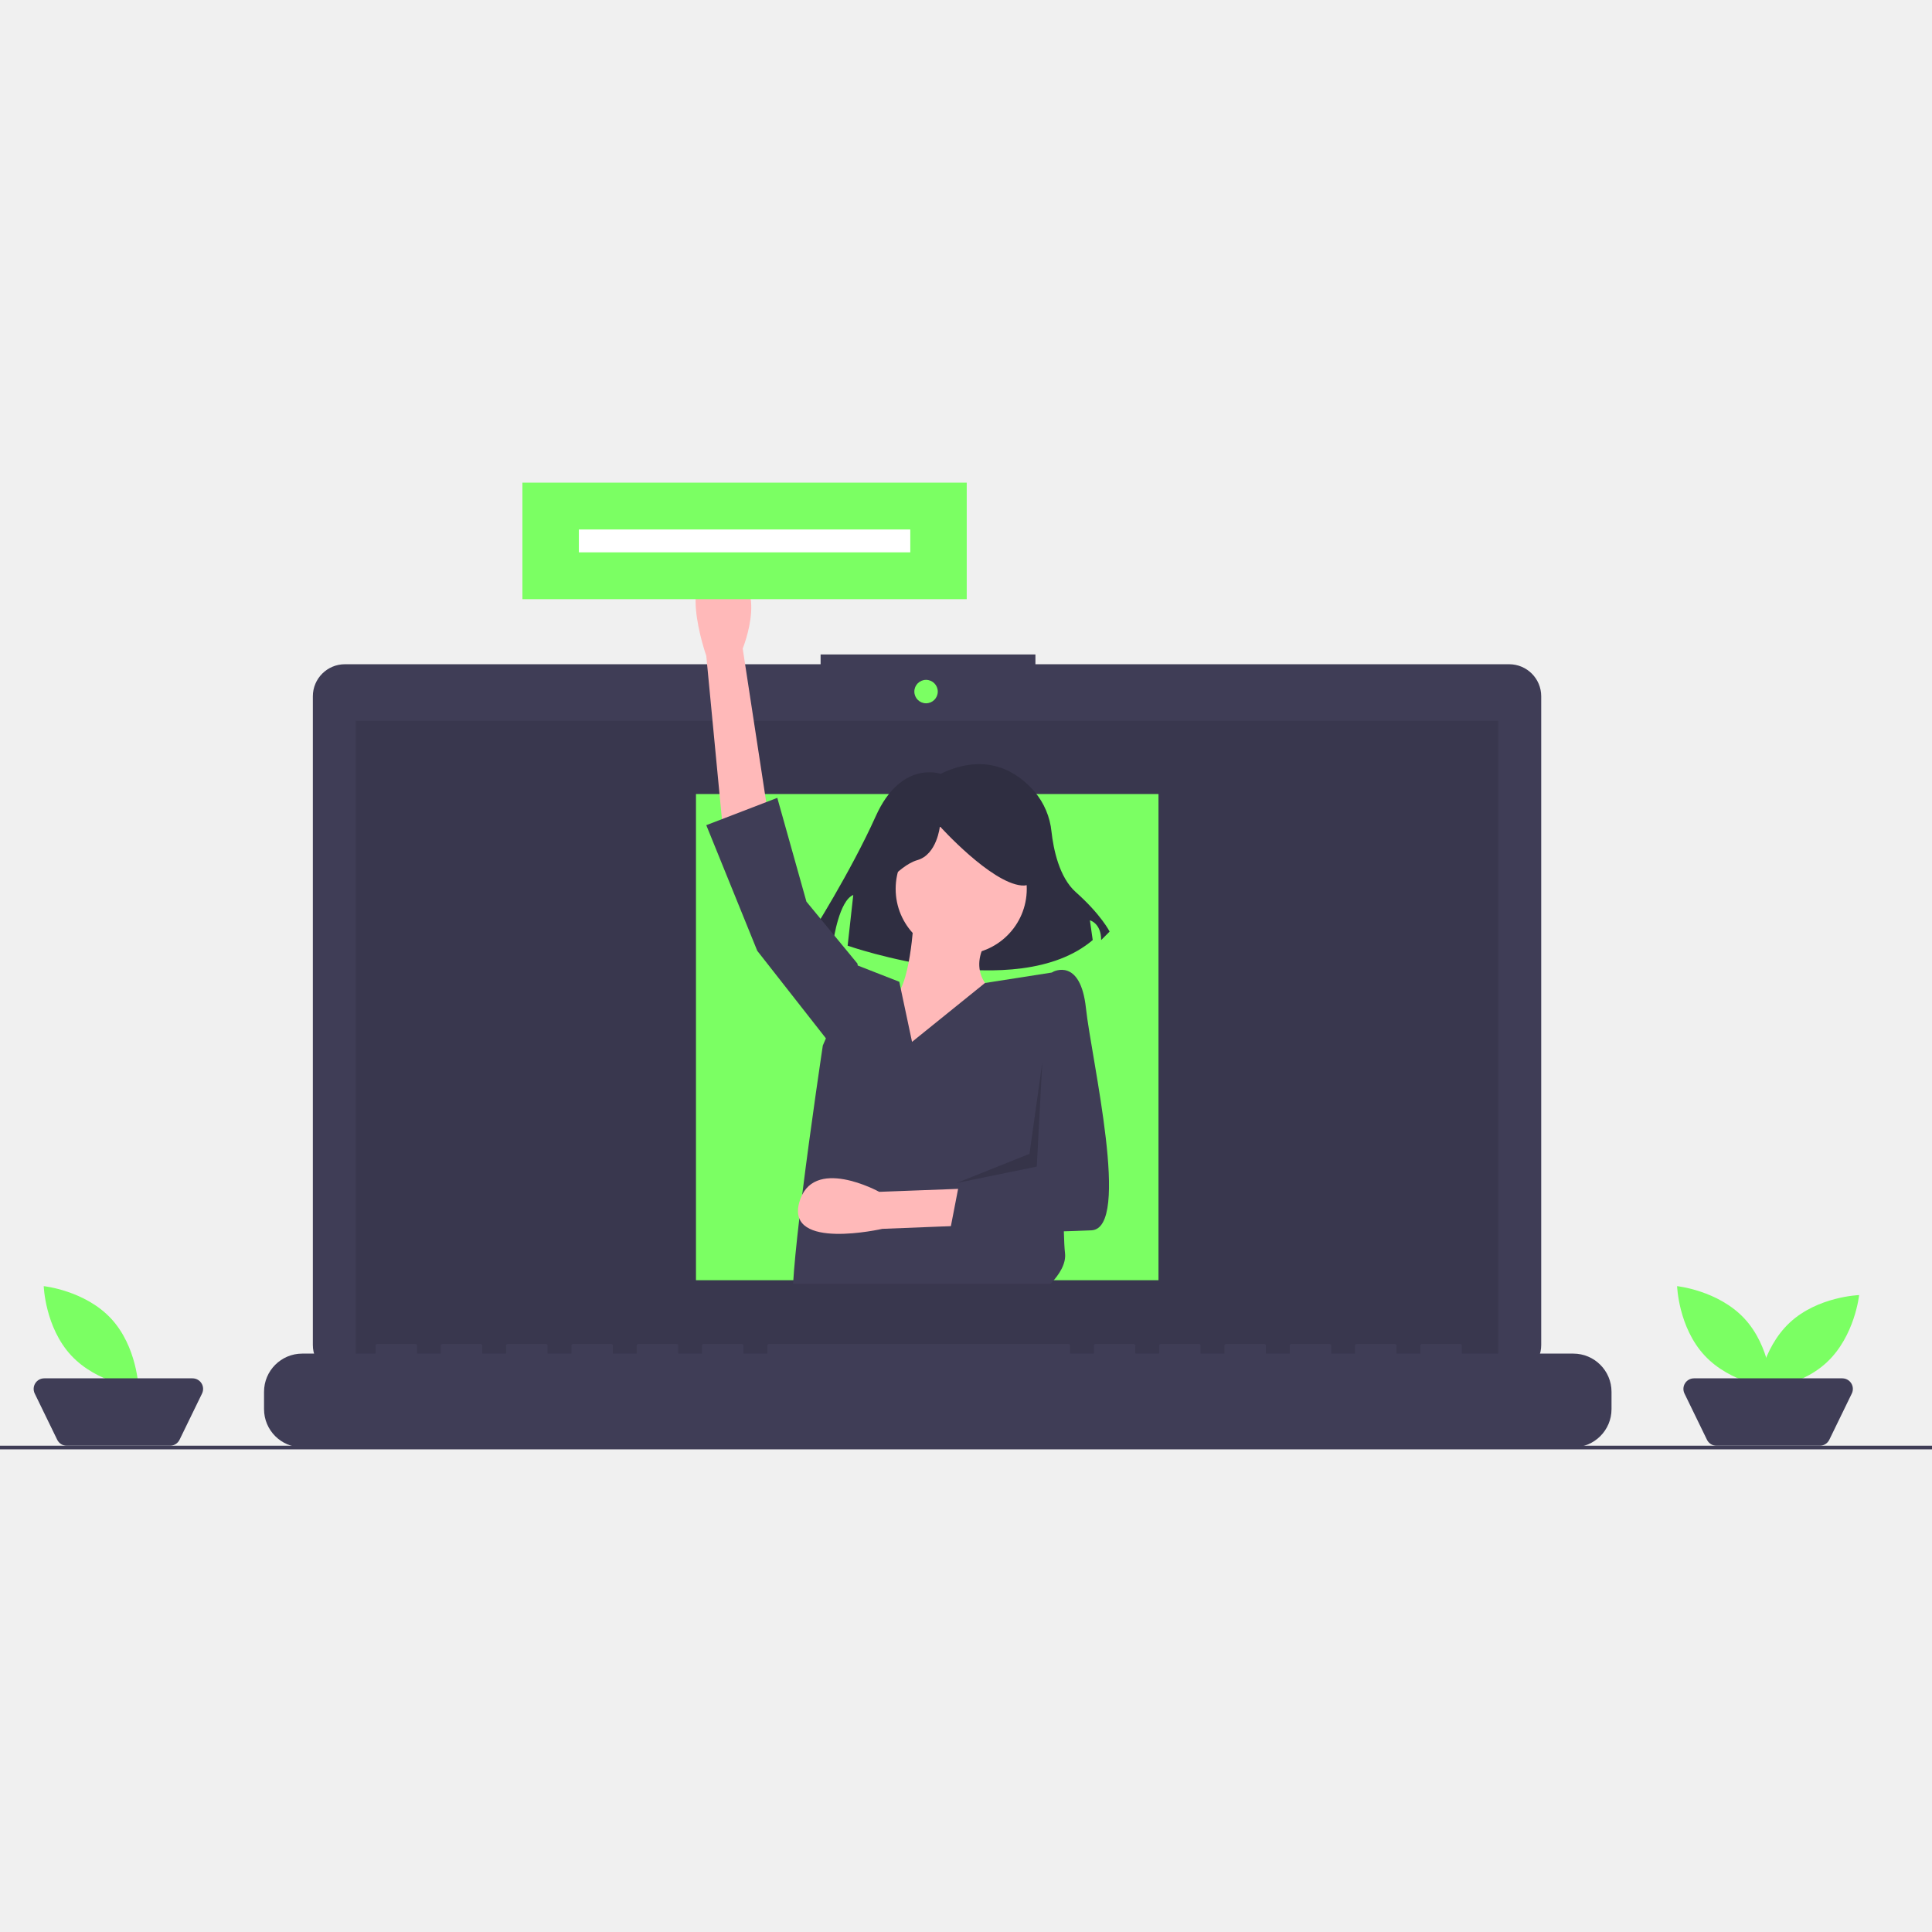
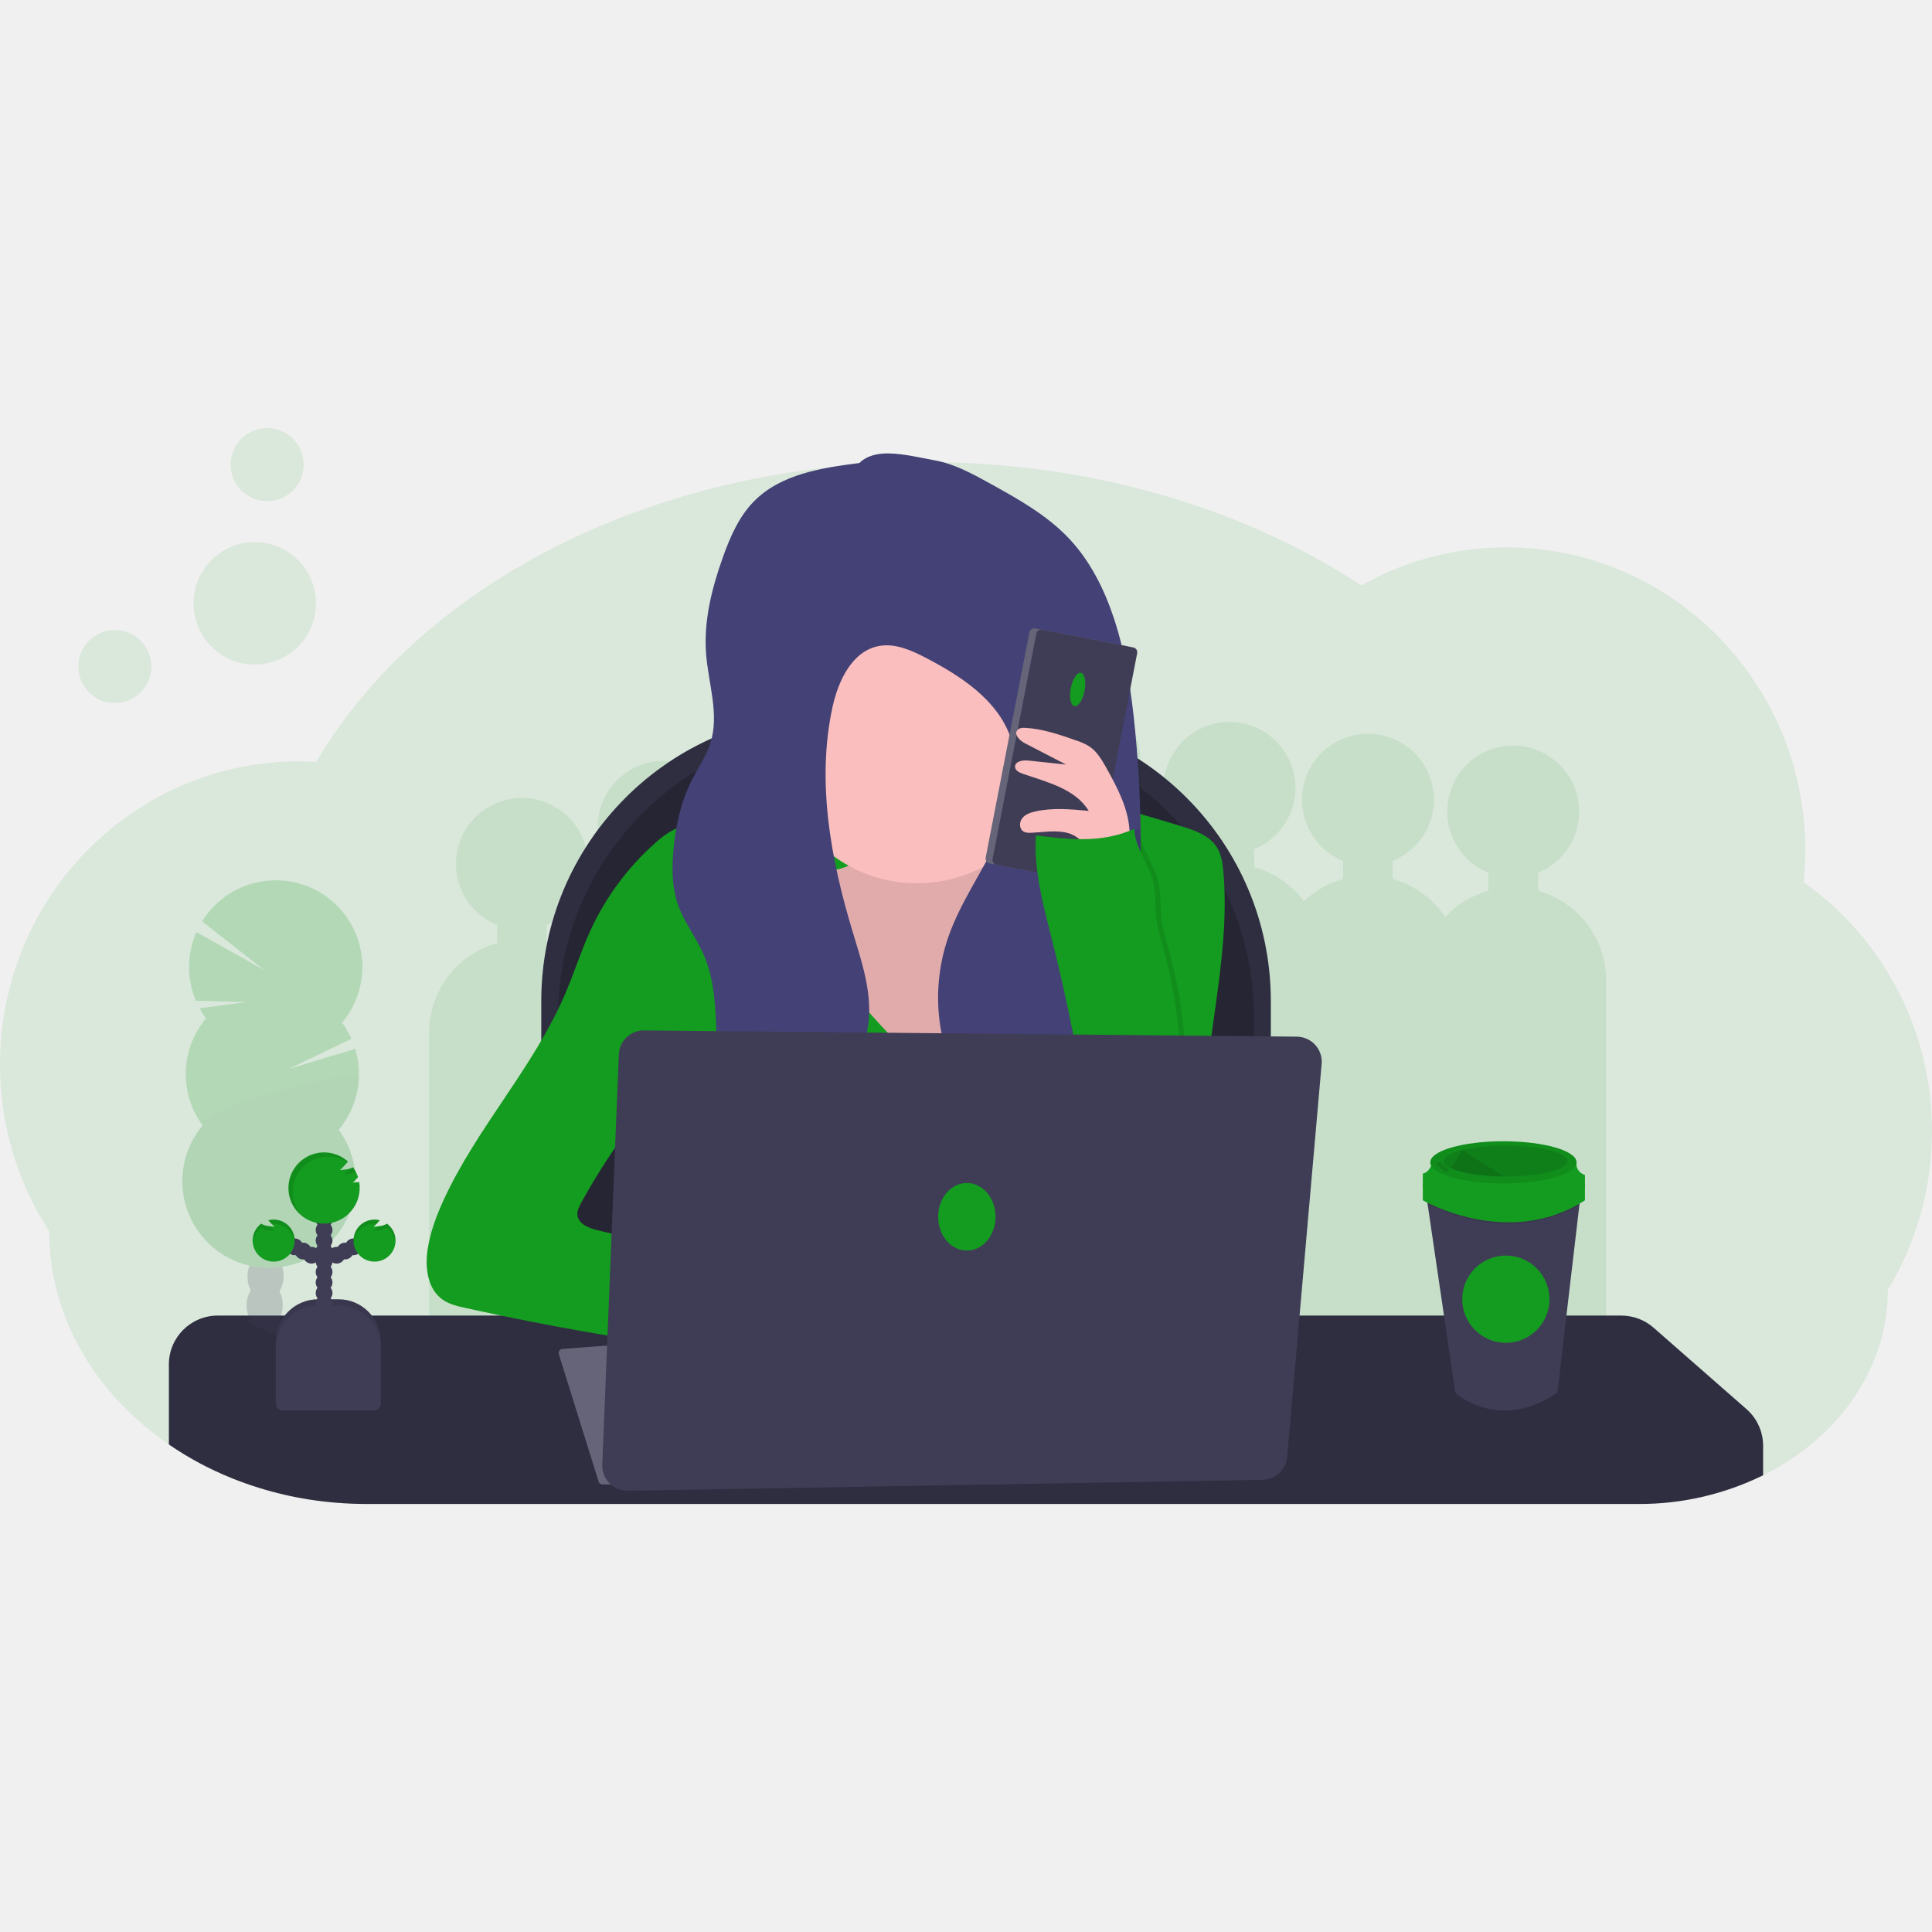
- <svg xmlns="http://www.w3.org/2000/svg" id="b665ac0c-e2fc-4bb5-9b25-39c3bd142587" data-name="Layer 1" width="450" height="450" viewBox="0 0 1061 530.892">
-   <path d="M898.293,284.281H638.123v-5.362h-117.971v5.362H258.91a17.599,17.599,0,0,0-17.599,17.599V658.131A17.599,17.599,0,0,0,258.91,675.73H898.293a17.599,17.599,0,0,0,17.599-17.599V301.879A17.599,17.599,0,0,0,898.293,284.281Z" transform="translate(-69.5 -184.5538)" fill="#3f3d56" />
-   <rect x="195.406" y="130.828" width="627.391" height="353.913" opacity="0.1" />
-   <circle cx="508.565" cy="114.742" r="6.435" fill="#7bff63" />
-   <path d="M933.507,662.86H872.278v-4.412a.875.875,0,0,0-.875-.875h-20.993a.875.875,0,0,0-.875.875v4.412H836.415v-4.412a.875.875,0,0,0-.875-.875H814.547a.875.875,0,0,0-.875.875v4.412H800.552v-4.412a.875.875,0,0,0-.875-.875H778.684a.875.875,0,0,0-.875.875v4.412H764.689v-4.412a.875.875,0,0,0-.875-.875H742.822a.875.875,0,0,0-.875.875v4.412H728.826v-4.412a.875.875,0,0,0-.875-.875H706.959a.875.875,0,0,0-.875.875v4.412H692.963v-4.412a.875.875,0,0,0-.875-.875H671.096a.875.875,0,0,0-.875.875v4.412H657.1v-4.412a.875.875,0,0,0-.875-.875H491.781a.875.875,0,0,0-.875.875v4.412H477.786v-4.412a.875.875,0,0,0-.875-.875H455.918a.875.875,0,0,0-.875.875v4.412H441.923v-4.412a.875.875,0,0,0-.875-.875h-20.993a.875.875,0,0,0-.875.875v4.412H406.06v-4.412a.875.875,0,0,0-.875-.875H384.193a.875.875,0,0,0-.875.875v4.412H370.197v-4.412a.875.875,0,0,0-.875-.875H348.33a.875.875,0,0,0-.875.875v4.412H334.335v-4.412a.875.875,0,0,0-.875-.875H312.467a.875.875,0,0,0-.875.875v4.412H298.472v-4.412a.875.875,0,0,0-.875-.875H276.604a.875.875,0,0,0-.875.875v4.412h-40.236A20.993,20.993,0,0,0,214.5,683.853v9.492a20.993,20.993,0,0,0,20.993,20.993H933.507A20.993,20.993,0,0,0,954.5,693.346v-9.492A20.993,20.993,0,0,0,933.507,662.86Z" transform="translate(-69.5 -184.5538)" fill="#3f3d56" />
-   <rect x="382.209" y="171" width="254" height="267" fill="#7bff63" />
-   <path d="M586.05,344.47s-21.658-7.735-35.581,23.205-35.581,64.975-35.581,64.975l12.376,3.094s3.094-21.658,10.829-24.752l-3.094,27.846s92.821,32.487,134.591-3.094l-1.547-10.829s6.188,1.547,6.188,10.829l4.641-4.641s-4.641-9.282-18.564-21.658c-9.139-8.123-12.279-23.577-13.358-33.24a40.224,40.224,0,0,0-9.261-21.905C628.436,343.577,611.576,332.179,586.05,344.47Z" transform="translate(-69.5 -184.5538)" fill="#2f2e41" />
-   <path d="M466.371,373.661l-9-94s-18-51,9-47,11,43,11,43l15,98Z" transform="translate(-69.5 -184.5538)" fill="#ffb9b9" />
-   <circle cx="527.871" cy="223.107" r="36" fill="#ffb9b9" />
-   <path d="M571.371,423.661s-2,41-12,44-38,36-25,46,88,3,88,3l-7-52s-16-11-3-30Z" transform="translate(-69.5 -184.5538)" fill="#ffb9b9" />
-   <path d="M646.439,624.554H505.039c.51-9.05,1.79-21.83,3.43-35.88.5-4.26,1.03-8.65,1.58-13.08,4.85-39.05,11.32-81.93,11.32-81.93l1.7-3.93,17.3-40.07.18.07,22.82,8.93.81,3.84,6.19,29.16,40.05-32.33,36.95-5.78,2.5-.39,4.5,42.5s-.2,9.5-.41,23.03c-.24,15.55-.5,36.43-.48,54.32.01,8.55.08,16.42.25,22.7.14,5.29.35,9.46.64,11.95C655.039,613.334,651.479,619.224,646.439,624.554Z" transform="translate(-69.5 -184.5538)" fill="#3f3d56" />
-   <polygon points="471.871 270.107 470.871 264.107 442.871 230.107 426.871 173.107 387.871 188.107 415.871 257.107 455.871 308.107 471.871 270.107" fill="#3f3d56" />
-   <path d="M550.077,411.966s12.376-17.017,23.205-20.111,12.376-18.564,12.376-18.564,27.846,30.94,44.864,32.487,1.547-37.129,1.547-37.129l-30.94-7.735-29.393,3.094L548.53,379.479Z" transform="translate(-69.5 -184.5538)" fill="#2f2e41" />
-   <path d="M649.709,590.554l-95.672,3.795s-52.72,12.068-45.667-14.3,43.974-6.026,43.974-6.026l99.071-3.729Z" transform="translate(-69.5 -184.5538)" fill="#ffb9b9" />
-   <path d="M638.871,460.161l9-7s15-8,18,20,25,121,3,122-78,2-78,2l6-31,46-3Z" transform="translate(-69.5 -184.5538)" fill="#3f3d56" />
-   <polygon points="572.371 318.607 569.371 375.607 525.371 384.607 565.371 368.607 572.371 318.607" opacity="0.15" />
-   <rect x="286.9" width="244" height="64" fill="#7bff63" />
-   <rect y="528.892" width="1061" height="2" fill="#3f3d56" />
-   <path d="M1027.457,643.582c14.376,15.426,15.119,38.1,15.119,38.1s-22.565-2.338-36.941-17.764-15.119-38.1-15.119-38.1S1013.081,628.156,1027.457,643.582Z" transform="translate(-69.5 -184.5538)" fill="#7bff63" />
-   <path d="M1072.714,667.661c-15.426,14.376-38.1,15.119-38.1,15.119s2.338-22.565,17.764-36.941,38.1-15.119,38.1-15.119S1088.141,653.285,1072.714,667.661Z" transform="translate(-69.5 -184.5538)" fill="#7bff63" />
-   <path d="M1068.88,713.446H1012.141a5.803,5.803,0,0,1-5.219-3.265l-12.353-25.393a5.803,5.803,0,0,1,5.219-8.342h81.446a5.803,5.803,0,0,1,5.219,8.342l-12.353,25.393A5.803,5.803,0,0,1,1068.88,713.446Z" transform="translate(-69.5 -184.5538)" fill="#3f3d56" />
-   <path d="M130.457,643.582c14.376,15.426,15.119,38.1,15.119,38.1s-22.565-2.338-36.941-17.764-15.119-38.1-15.119-38.1S116.081,628.156,130.457,643.582Z" transform="translate(-69.5 -184.5538)" fill="#7bff63" />
-   <path d="M162.88,713.446H106.141a5.803,5.803,0,0,1-5.219-3.265l-12.353-25.393a5.803,5.803,0,0,1,5.219-8.342h81.446a5.803,5.803,0,0,1,5.219,8.342l-12.353,25.393A5.803,5.803,0,0,1,162.88,713.446Z" transform="translate(-69.5 -184.5538)" fill="#3f3d56" />
-   <rect x="317.9" y="25.723" width="182" height="12.554" fill="#fff" />
+ <svg xmlns="http://www.w3.org/2000/svg" id="a154b3ae-224e-4b43-86b8-0ffeb27982c5" data-name="Layer 1" width="450" height="450" viewBox="0 0 1144 637">
+   <path d="M1172,547.81a180.56,180.56,0,0,1-26.12,93.88c0,34.62-16.14,66-42.32,88.87a144.74,144.74,0,0,1-21.08,15.28c-.3.19-.61.37-.92.55-.56.33-1.12.66-1.69,1l-.53.31h0c-2.39,1.35-4.83,2.65-7.32,3.87a165.67,165.67,0,0,1-73.76,17H245.17q-9,0-17.84-.72a211.15,211.15,0,0,1-61.06-14.14q-5.72-2.26-11.22-4.86-2.62-1.23-5.19-2.53c-1.07-.54-2.14-1.1-3.2-1.66A190.5,190.5,0,0,1,128,733.32a183.89,183.89,0,0,1-15.8-12.12C78.17,692,57.12,651.59,57.12,607A180.5,180.5,0,0,1,28,508.32c0-99.14,79.24-179.51,177-179.51,3,0,6,.09,9,.25.43,0,.85,0,1.28.06,16.48-28.09,38.51-53.9,65-76.62,72.24-61.9,177.82-100.92,295.43-100.92,98.82,0,189.15,27.55,258.34,73.07A174.18,174.18,0,0,1,920,202.1c97.74,0,177,80.37,177,179.51a184.9,184.9,0,0,1-1,18.78A180,180,0,0,1,1172,547.81Z" transform="translate(-28 -131.5)" fill="#139c1f" opacity="0.1" />
+   <path d="M938.69,405.47V394.74a39.05,39.05,0,1,0-29.38,0v10.73A55,55,0,0,0,883.77,421a55.08,55.08,0,0,0-31.08-22.52V387.74a39.05,39.05,0,1,0-29.38,0v10.73a55,55,0,0,0-23.21,13.16,55.08,55.08,0,0,0-29.41-20.16V380.74a39.05,39.05,0,1,0-29.38,0v10.73a55,55,0,0,0-26,16.06,55.09,55.09,0,0,0-36.57-33.06V363.74a39.05,39.05,0,1,0-29.38,0v10.73a55,55,0,0,0-40,47.77,54.62,54.62,0,0,0-16.57-7.77V403.74a39.05,39.05,0,1,0-29.38,0v10.73a55.18,55.18,0,0,0-34.66,28.7,54.58,54.58,0,0,0-15-6.7V425.74a39.05,39.05,0,1,0-29.38,0v10.73a54.29,54.29,0,0,0-14.21,6.22,55.14,55.14,0,0,0-34.41-28.22V403.74a39.05,39.05,0,1,0-29.38,0v10.73a55.1,55.1,0,0,0-35.87,31.36,55,55,0,0,0-18.75-9.36V425.74a39.05,39.05,0,1,0-29.38,0v10.73a55,55,0,0,0-40.31,53v248H392v-22h52v22H554v-22h79v-40h68v17h82v7h86v7H979v-248A55,55,0,0,0,938.69,405.47Z" transform="translate(-28 -131.5)" fill="#139c1f" opacity="0.1" />
+   <path d="M490.78,169h91.43A170.28,170.28,0,0,1,752.5,339.28V570a0,0,0,0,1,0,0h-432a0,0,0,0,1,0,0V339.28A170.28,170.28,0,0,1,490.78,169Z" fill="#2f2e41" />
+   <path d="M500.78,178.28h71.43A170.28,170.28,0,0,1,742.5,348.56V560.71a0,0,0,0,1,0,0h-412a0,0,0,0,1,0,0V348.56A170.28,170.28,0,0,1,500.78,178.28Z" opacity="0.2" />
+   <path d="M1072,734.09v17.46a165.67,165.67,0,0,1-73.76,17H245.17q-9,0-17.84-.72a211.15,211.15,0,0,1-61.06-14.14q-5.72-2.26-11.22-4.86-2.62-1.23-5.19-2.53c-1.07-.54-2.14-1.1-3.2-1.66A190.5,190.5,0,0,1,128,733.32V685.9A28.9,28.9,0,0,1,156.9,657H988.13a28.9,28.9,0,0,1,19,7.17l55,48.2A28.87,28.87,0,0,1,1072,734.09Z" transform="translate(-28 -131.5)" fill="#2f2e41" />
+   <path d="M510.67,357.31q-32.71,2.16-65.17,7c-6.15.92-12.39,1.94-18,4.66a52.8,52.8,0,0,0-11.94,8.56,157.38,157.38,0,0,0-38,51.53c-5.57,12.15-9.57,25-14.82,37.25-18.69,43.75-52.59,79.53-72.32,122.82-4.27,9.37-7.87,19.15-9.3,29.34-1.48,10.54.2,22.84,8.86,29,4,2.83,8.86,4,13.62,5a1641.51,1641.51,0,0,0,181.57,29.65c-6.61-6.38-8.82-16.27-7.95-25.41s4.46-17.78,8-26.25q-51.81-11.43-103.36-24c-5.13-1.25-11.29-3.6-11.92-8.84-.32-2.67,1-5.24,2.3-7.59a407.17,407.17,0,0,1,52.4-74c0,28.06-1.39,59.75-1.39,87.82H747.35a248,248,0,0,1-6.84-48.85C739,501.24,757.1,447.89,752.4,394.24c-.44-4.95-1.12-10.05-3.71-14.29-4.47-7.32-13.39-10.35-21.59-12.85-31.44-9.56-63.54-19.23-96.4-18.48-9.77.23-19.5,1.37-29.21,2.52C571.9,354.63,540.4,355.34,510.67,357.31Z" transform="translate(-28 -131.5)" fill="#139c1f" />
+   <path d="M358.88,679.82l23.6,75.53a2.36,2.36,0,0,0,2.25,1.65H486l-24-88-101.06,7.77A2.36,2.36,0,0,0,358.88,679.82Z" transform="translate(-28 -131.5)" fill="#656478" />
+   <path d="M532,389.79c-4.4,2.53-9.53,3.44-14.53,4.31l-32.27,5.6c-6.28,1.09-12.89,2.33-17.73,6.48-9.9,8.47-7.76,24.06-4.76,36.74l6,25.44c4.52,19.12,9.14,38.47,18.41,55.79,16.19,30.23,45.89,52,78.55,62.49,11.67,3.75,24,6.19,36.18,4.85,23.86-2.62,44.27-19.63,56.85-40.08s18.57-44.17,24.06-67.55c5.27-22.38,10.28-45.08,9.94-68.08-.1-7.16-.82-14.64-4.64-20.71-8.37-13.33-27.34-14.33-42.89-11.87-2.42.39-4.93.81-7.26.08-7-2.18-7.16-11.79-10.16-18.46-5.67-12.58-22.49-14.81-36.24-13.67s-35.16,2.61-47.14,10.4C532.85,369,545.51,382,532,389.79Z" transform="translate(-28 -131.5)" fill="#fbbebe" />
+   <path d="M532,389.79c-4.4,2.53-9.53,3.44-14.53,4.31l-32.27,5.6c-6.28,1.09-12.89,2.33-17.73,6.48-9.9,8.47-7.76,24.06-4.76,36.74l6,25.44c4.52,19.12,9.14,38.47,18.41,55.79,16.19,30.23,45.89,52,78.55,62.49,11.67,3.75,24,6.19,36.18,4.85,23.86-2.62,44.27-19.63,56.85-40.08s18.57-44.17,24.06-67.55c5.27-22.38,10.28-45.08,9.94-68.08-.1-7.16-.82-14.64-4.64-20.71-8.37-13.33-27.34-14.33-42.89-11.87-2.42.39-4.93.81-7.26.08-7-2.18-7.16-11.79-10.16-18.46-5.67-12.58-22.49-14.81-36.24-13.67s-35.16,2.61-47.14,10.4C532.85,369,545.51,382,532,389.79Z" transform="translate(-28 -131.5)" opacity="0.1" />
+   <path d="M505.29,418.45c4.88,10.24,8.54,21.1,14.44,30.79,4.69,7.7,10.7,14.49,16.68,21.24C551.9,488,567.59,505.66,586.76,519a222.93,222.93,0,0,1,55.37-109c8.26-8.87,18.6-17.61,30.72-17.28,7.52.21,14.46,3.94,20.72,8.09,7,4.63,13.62,10,18.65,16.67,7.95,10.62,11.38,24.07,12,37.32s-1.44,26.47-3.48,39.57l-10.5,67.71c-.61,3.92-1.46,8.25-4.66,10.6a14.67,14.67,0,0,1-6,2.16c-38.17,7.43-77.51,2.61-116.4,2.23-43-.41-87.19,4.49-127.92-9.19-2.13-.72-4.34-1.55-5.78-3.26a12.06,12.06,0,0,1-2-4.31c-9.49-30.72-1.88-63.73,3.75-95.38a748.38,748.38,0,0,0,9.51-75.78c.17-2.29,25.33,2.77,28.14,4.39C496.53,398.07,501.61,410.73,505.29,418.45Z" transform="translate(-28 -131.5)" fill="#139c1f" />
+   <g opacity="0.2">
+     <path d="M194.87,668.29c0,.46-.05.91-.1,1.35q-5.72-2.26-11.22-4.86a9.1,9.1,0,0,1-5.19-2.53c-1.07-.54-2.14-1.1-3.2-1.66a13.68,13.68,0,0,1,.81-1.46c2.06-3.26,5.19-5.3,8.64-5.19s6.44,2.34,8.29,5.71A16.87,16.87,0,0,1,194.87,668.29Z" transform="translate(-28 -131.5)" fill="#3f3d56" />
+     <path d="M195.41,651.17a16.88,16.88,0,0,1-2.51,8.48c-2.06,3.25-5.19,5.29-8.64,5.18l-.71-.05a9.1,9.1,0,0,1-5.19-2.53,12.53,12.53,0,0,1-2.39-3.12,17.55,17.55,0,0,1,.54-17.12c2.06-3.26,5.19-5.3,8.64-5.19s6.44,2.34,8.29,5.71A16.87,16.87,0,0,1,195.41,651.17Z" transform="translate(-28 -131.5)" fill="#3f3d56" />
+     <ellipse cx="185.25" cy="633.7" rx="14.01" ry="10.7" transform="translate(-481.98 667.38) rotate(-88.19)" fill="#3f3d56" />
+     <ellipse cx="185.79" cy="616.59" rx="14.01" ry="10.7" transform="translate(-464.35 651.34) rotate(-88.19)" fill="#3f3d56" />
+     <ellipse cx="186.33" cy="599.47" rx="14.01" ry="10.7" transform="translate(-446.72 635.3) rotate(-88.19)" fill="#3f3d56" />
+     <path d="M150,481.05a49.66,49.66,0,0,1-3.8-6l28.26-3.73L144,470.6a51.38,51.38,0,0,1,.31-40.64l40.12,22.44-36.75-28.84a51.28,51.28,0,1,1,82.84,60,51.12,51.12,0,0,1,5.55,9.53L199,510.93l39.33-11.83A51.34,51.34,0,0,1,228.53,547,51.28,51.28,0,1,1,148,544.43a51.28,51.28,0,0,1,2-63.38Z" transform="translate(-28 -131.5)" fill="#139c1f" />
+     <path d="M240.5,515.62a51.06,51.06,0,0,1-12,31.35A51.28,51.28,0,1,1,148,544.43C141.37,535.49,240.68,509.87,240.5,515.62Z" transform="translate(-28 -131.5)" opacity="0.1" />
+   </g>
+   <circle cx="68.02" cy="141.18" r="21.63" fill="#139c1f" opacity="0.1" />
+   <circle cx="158.17" cy="21.63" r="21.63" fill="#139c1f" opacity="0.1" />
+   <circle cx="150.84" cy="103.76" r="36.25" fill="#139c1f" opacity="0.1" />
+   <circle cx="543" cy="185.5" r="84" fill="#fbbebe" />
+   <path d="M536.88,152.17c-22.41,2.84-46.6,6.59-62.44,22.69-8.86,9-14.05,21-18.32,32.88-6.62,18.5-11.55,38-10,57.63,1.38,17.56,7.88,35.52,2.62,52.34-2.42,7.74-7.17,14.5-10.86,21.71-6.84,13.39-10.06,28.4-11.24,43.39-.82,10.31-.66,20.92,2.73,30.69,3.61,10.4,10.65,19.25,15.11,29.31,6.6,14.86,7.26,31.58,7.77,47.83s.94,32.39,1.32,48.58c.24,10.18.26,21.08-5.37,29.57,20.79-8.33,41.87-16.83,59.66-30.43s32.19-33.21,34.49-55.49c1.86-18.06-4.24-35.86-9.5-53.24-13-43-21.4-88.84-11.94-132.75,3.41-15.81,11.7-33.46,27.61-36.37,9.71-1.77,19.4,2.66,28.15,7.24,20.68,10.82,42,24.82,49.7,46.85,7,19.92,1.11,42.11-8,61.13s-21.51,36.51-28.59,56.39c-10.87,30.5-7.81,66.21,10.25,93.08s51.43,43.4,83.52,39.06c-2.51-10.84-10.38-19.6-14.6-29.9-7.67-18.71-2.5-40.23,5.75-58.69S694.21,440,699.37,420.4c3.64-13.8,4.08-28.22,4.06-42.49,0-22.46-1.11-44.93-3.27-67.29s-5.46-45-12.58-66.51c-5.72-17.25-14.05-33.93-26.51-47.16-13.26-14.09-30.52-23.64-47.47-33-10.14-5.58-20.5-11.23-31.88-13.32-9-1.65-18.46-4-27.64-4.15C547.84,146.39,541.28,147.74,536.88,152.17Z" transform="translate(-28 -131.5)" fill="#434175" />
+   <rect x="624.01" y="254.09" width="60.85" height="141.74" rx="2.9" transform="translate(45.9 -250.24) rotate(10.98)" fill="#656478" />
+   <rect x="628.09" y="254.88" width="60.85" height="141.74" rx="2.9" transform="translate(46.13 -251) rotate(10.98)" fill="#3f3d56" />
+   <ellipse cx="666.17" cy="286.29" rx="10.05" ry="4.15" transform="translate(230.2 754.21) rotate(-79.02)" fill="#139c1f" />
+   <path d="M683,332.5c-2.64-4.67-5.46-9.5-9.91-12.49a35,35,0,0,0-8.18-3.67c-9.69-3.39-19.54-6.81-29.79-7.35-1.67-.08-3.58,0-4.67,1.28-2.24,2.63,1.31,6.21,4.38,7.8l24.42,12.65-22.51-2.38c-3.27-.35-7.93.54-7.69,3.82.16,2.15,2.52,3.32,4.56,4,14.45,5,31.15,8.92,39.06,22-10.54-1-21.31-2-31.64.32-2.83.64-5.76,1.63-7.61,3.86s-2.06,6,.27,7.77c1.44,1.07,3.38,1.1,5.18,1,7.33-.35,14.85-1.81,21.89.28s13.29,9.47,10.86,16.39c6.24.56,13.62,0,19.39-2.69,6.36-3,6.21-8.64,5.82-15.44C696,356.33,689.39,343.9,683,332.5Z" transform="translate(-28 -131.5)" fill="#fbbebe" />
+   <path d="M676.69,550.49a1125.21,1125.21,0,0,0-23-116.92c-5-20-10.68-40.34-9.25-60.92,20.66,2.63,39.17,4.58,58.21-3.86.31,10.81,8.15,20,11,30.45,1.91,7,1.19,14.41,1.94,21.62s3,14.2,4.93,21.21a260.23,260.23,0,0,1,6.63,106.74C709.48,550.91,694.32,553.22,676.69,550.49Z" transform="translate(-28 -131.5)" opacity="0.1" />
+   <path d="M673.69,550.49a1125.21,1125.21,0,0,0-23-116.92c-5-20-10.68-40.34-9.25-60.92,20.66,2.63,39.17,4.58,58.21-3.86.31,10.81,8.15,20,11,30.45,1.91,7,1.19,14.41,1.94,21.62s3,14.2,4.93,21.21a260.23,260.23,0,0,1,6.63,106.74C706.48,550.91,691.32,553.22,673.69,550.49Z" transform="translate(-28 -131.5)" fill="#139c1f" />
+   <path d="M384.63,745.27l9.79-242.87a14.86,14.86,0,0,1,15-14.26l386.52,3.7A14.86,14.86,0,0,1,810.59,508L790.17,740.67a14.86,14.86,0,0,1-14.55,13.56l-375.88,6.5A14.87,14.87,0,0,1,384.63,745.27Z" transform="translate(-28 -131.5)" fill="#3f3d56" />
+   <ellipse cx="572.5" cy="467" rx="17" ry="20" fill="#139c1f" />
+   <path d="M964,584.76l-.8,6.86-13,110.86c-33.89,23.63-60.25.92-60.48,0L873.34,591.1l-.93-6.34Z" transform="translate(-28 -131.5)" fill="#3f3d56" />
+   <path d="M964,584.76l-.8,6.86c-38.18,22.2-78.91,4.92-89.86-.52l-.93-6.34Z" transform="translate(-28 -131.5)" opacity="0.1" />
+   <path d="M870.5,578.74v10s50.5,29.36,96,0v-10Z" transform="translate(-28 -131.5)" fill="#139c1f" />
+   <path d="M876.37,565.53s-1.47,6.75-5.87,7.34v8.51h96v-7.63s-5.87-1.47-5-8.22Z" transform="translate(-28 -131.5)" fill="#139c1f" />
+   <ellipse cx="890.21" cy="434.76" rx="43.3" ry="12.48" fill="#139c1f" />
+   <ellipse cx="890.21" cy="434.76" rx="43.3" ry="12.48" opacity="0.1" />
+   <path d="M956.22,565.53c0,5-16.42,9.1-36.69,9.1h-1.08c-13.61-.1-25.37-2-31.37-4.84-2.71-1.28-4.25-2.73-4.25-4.26,0-2.54,4.2-4.84,11-6.49a113.49,113.49,0,0,1,25.73-2.61C939.8,556.43,956.22,560.5,956.22,565.53Z" transform="translate(-28 -131.5)" opacity="0.1" />
+   <path d="M918.45,574.63c-13.61-.1-25.37-2-31.37-4.84h0L893.8,559Z" transform="translate(-28 -131.5)" opacity="0.1" />
+   <path d="M880.1,566.23c-.52-.11-1.21.07-1.31.59a1.27,1.27,0,0,0,.2.75,10.67,10.67,0,0,0,4.78,4.09,2.85,2.85,0,0,0,1.09.35,1,1,0,0,0,1-.52,1.13,1.13,0,0,0-.07-.93,4.13,4.13,0,0,0-1.24-1.36C883.21,568.15,881.84,566.52,880.1,566.23Z" transform="translate(-28 -131.5)" opacity="0.1" />
+   <circle cx="891.67" cy="515.79" r="25.83" fill="#139c1f" />
+   <path d="M188.33,515.85h12.11a25,25,0,0,1,25,25V578a0,0,0,0,1,0,0H163.33a0,0,0,0,1,0,0V540.85A25,25,0,0,1,188.33,515.85Z" fill="#3f3d56" />
+   <path d="M188.33,515.85h12.11a25,25,0,0,1,25,25V578a0,0,0,0,1,0,0H163.33a0,0,0,0,1,0,0V540.85A25,25,0,0,1,188.33,515.85Z" opacity="0.1" />
+   <circle cx="191.9" cy="524.55" r="4.97" fill="#3f3d56" />
+   <circle cx="191.9" cy="518.34" r="4.97" fill="#3f3d56" />
+   <circle cx="191.9" cy="512.12" r="4.97" fill="#3f3d56" />
+   <circle cx="191.9" cy="505.91" r="4.97" fill="#3f3d56" />
+   <circle cx="191.9" cy="499.7" r="4.97" fill="#3f3d56" />
+   <circle cx="191.9" cy="493.49" r="4.97" fill="#3f3d56" />
+   <circle cx="191.9" cy="487.28" r="4.97" fill="#3f3d56" />
+   <circle cx="199.36" cy="489.76" r="4.97" fill="#3f3d56" />
+   <circle cx="204.33" cy="487.28" r="4.97" fill="#3f3d56" />
+   <circle cx="209.3" cy="484.79" r="4.97" fill="#3f3d56" />
+   <circle cx="191.9" cy="481.07" r="4.97" fill="#3f3d56" />
+   <circle cx="191.9" cy="474.86" r="4.97" fill="#3f3d56" />
+   <circle cx="191.9" cy="468.64" r="4.97" fill="#3f3d56" />
+   <circle cx="191.9" cy="462.43" r="4.97" fill="#3f3d56" />
+   <path d="M240.5,577.91c-1.23.18-2.47.31-3.71.39A28.56,28.56,0,0,0,240,575a21.22,21.22,0,0,0-3-5.83,10.22,10.22,0,0,1-4,1.26c-1.23.18-2.47.31-3.71.4,1.63-1.33,3.15-3.33,4.75-5a21.09,21.09,0,1,0,6.61,12Z" transform="translate(-28 -131.5)" fill="#139c1f" />
+   <path d="M257.11,602.6a9.68,9.68,0,0,1-4.18,1.39c-1.23.18-2.47.32-3.71.4a36.4,36.4,0,0,0,3.68-3.82,12.44,12.44,0,1,0,4.21,2Z" transform="translate(-28 -131.5)" fill="#139c1f" />
+   <circle cx="184.45" cy="489.76" r="4.97" fill="#3f3d56" />
+   <circle cx="179.48" cy="487.28" r="4.97" fill="#3f3d56" />
+   <circle cx="174.51" cy="484.79" r="4.97" fill="#3f3d56" />
+   <path d="M182.7,602.6a9.64,9.64,0,0,0,4.18,1.39c1.23.18,2.47.32,3.71.4a35.42,35.42,0,0,1-3.68-3.82,12.44,12.44,0,1,1-4.21,2Z" transform="translate(-28 -131.5)" fill="#139c1f" />
+   <path d="M188.33,519.58h12.11a25,25,0,0,1,25,25v32.87a4.24,4.24,0,0,1-4.24,4.24H167.57a4.24,4.24,0,0,1-4.24-4.24V544.58a25,25,0,0,1,25-25Z" fill="#3f3d56" />
+   <g opacity="0.1">
+     <path d="M240.88,579.27a18.83,18.83,0,0,1-1.6,1.52c.57,0,1.13-.09,1.7-.15C241,580.18,240.93,579.72,240.88,579.27Z" transform="translate(-28 -131.5)" />
+     <path d="M231.82,573.33c1.25-.08,2.48-.21,3.72-.39a12,12,0,0,0,3.23-.88,21.28,21.28,0,0,0-1.74-2.87,7.52,7.52,0,0,1-2,.85A28.79,28.79,0,0,1,231.82,573.33Z" transform="translate(-28 -131.5)" />
+     <path d="M201.27,584a21.08,21.08,0,0,1,32.5-17.76l.32-.34a21.1,21.1,0,1,0-27.82,31.73A21,21,0,0,1,201.27,584Z" transform="translate(-28 -131.5)" />
+   </g>
+   <g opacity="0.1">
+     <path d="M249.22,606.87c1.24-.08,2.48-.21,3.71-.39a9.7,9.7,0,0,0,4.18-1.4,12.43,12.43,0,0,1,5,8.8,11.38,11.38,0,0,0,.07-1.31,12.38,12.38,0,0,0-5-10,9.68,9.68,0,0,1-4.18,1.39l-1,.13A25.37,25.37,0,0,1,249.22,606.87Z" transform="translate(-28 -131.5)" />
+     <path d="M249.72,602.63a10.19,10.19,0,0,1,1.24.09c.65-.69,1.29-1.43,1.94-2.15a12.4,12.4,0,0,0-15.6,12c0,.42,0,.83.06,1.24A12.42,12.42,0,0,1,249.72,602.63Z" transform="translate(-28 -131.5)" />
+   </g>
+   <g opacity="0.1">
+     <path d="M190.59,606.87c-1.24-.08-2.48-.21-3.71-.39a9.65,9.65,0,0,1-4.18-1.4,12.43,12.43,0,0,0-5,8.8,11.38,11.38,0,0,1-.07-1.31,12.38,12.38,0,0,1,5-10,9.64,9.64,0,0,0,4.18,1.39l1,.13A23.67,23.67,0,0,0,190.59,606.87Z" transform="translate(-28 -131.5)" />
+     <path d="M190.09,602.63a10.36,10.36,0,0,0-1.25.09c-.64-.69-1.28-1.43-1.93-2.15a12.4,12.4,0,0,1,15.6,12c0,.42,0,.83-.06,1.24A12.42,12.42,0,0,0,190.09,602.63Z" transform="translate(-28 -131.5)" />
+   </g>
</svg>
